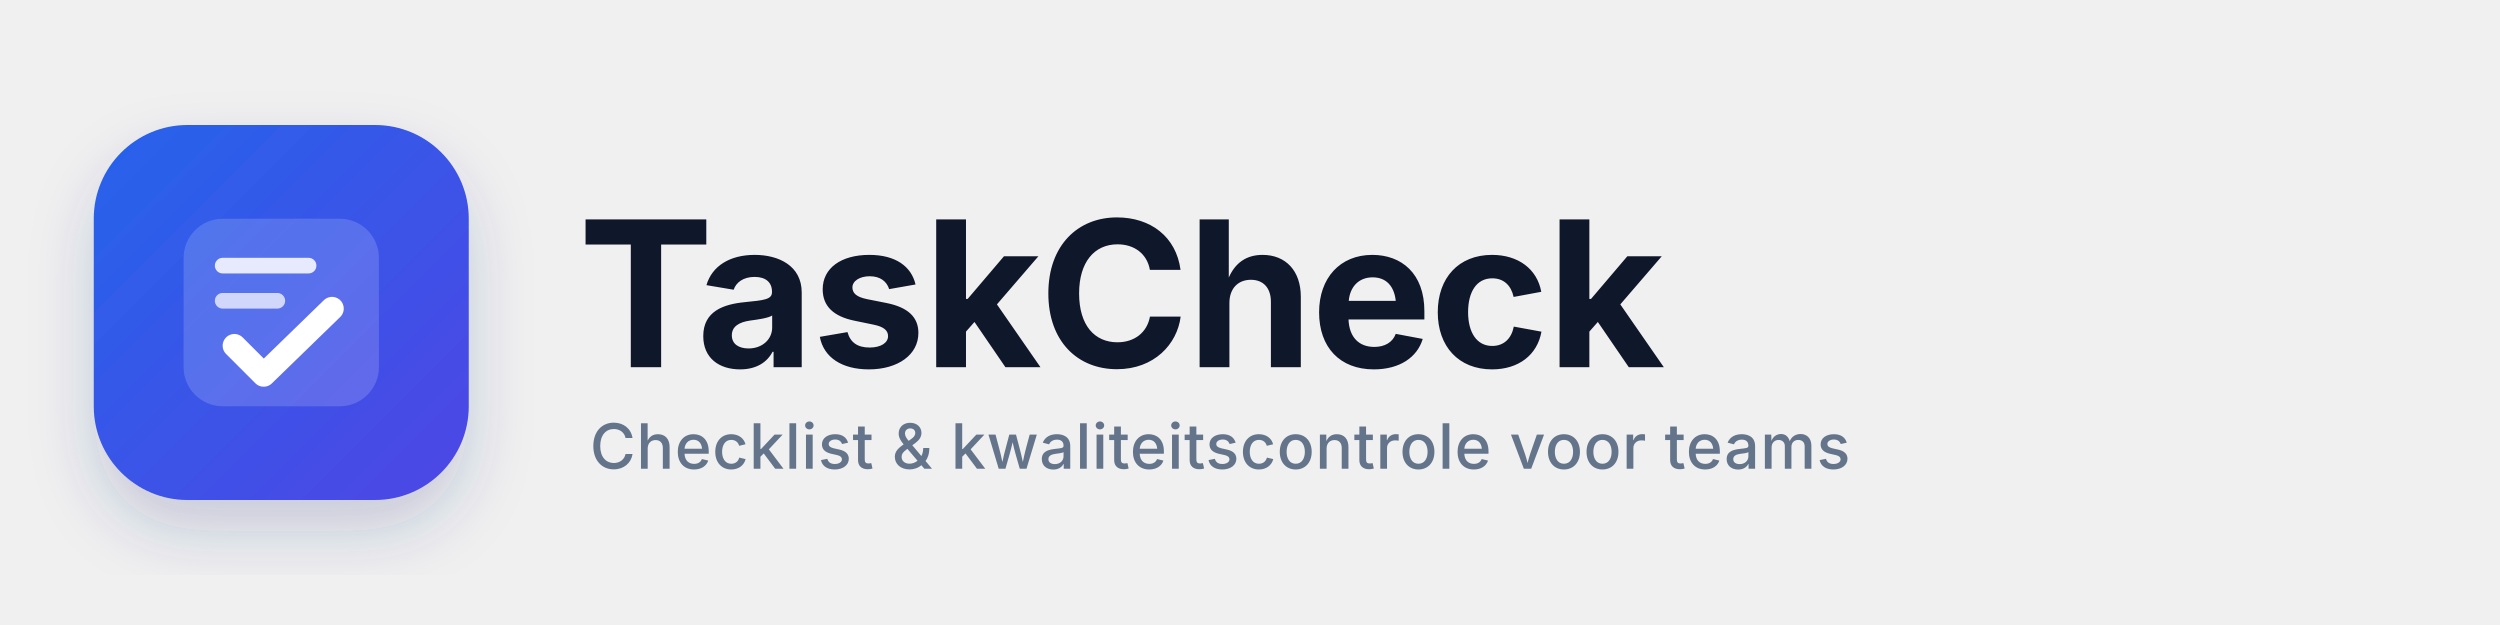
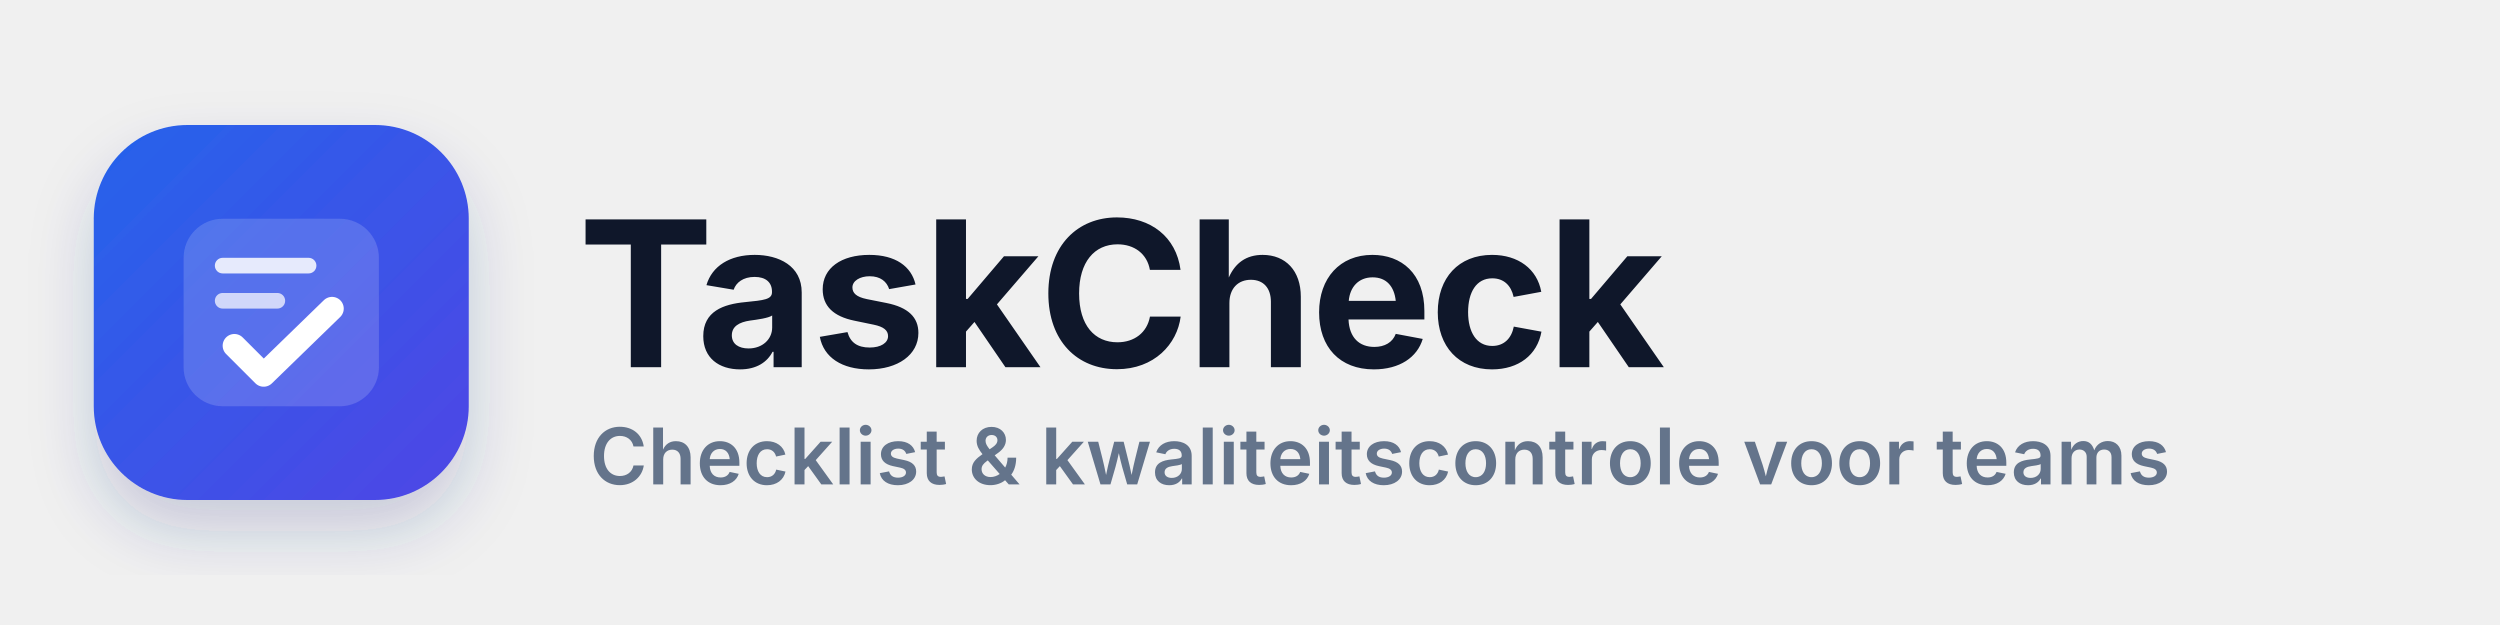
<svg xmlns="http://www.w3.org/2000/svg" width="640" height="160" viewBox="0 0 640 160" fill="none">
  <defs>
    <linearGradient id="badgeGradient" x1="0" y1="0" x2="96" y2="96" gradientUnits="userSpaceOnUse">
      <stop stop-color="#2563EB" />
      <stop offset="1" stop-color="#4F46E5" />
    </linearGradient>
    <filter id="softShadow" x="-20%" y="-20%" width="140%" height="140%">
      <feDropShadow dx="0" dy="8" stdDeviation="8" flood-color="#1E3A8A" flood-opacity="0.2" />
    </filter>
  </defs>
  <g transform="translate(24 32)" filter="url(#softShadow)">
    <rect x="0" y="0" width="96" height="96" rx="24" fill="url(#badgeGradient)" />
    <rect x="23" y="24" width="50" height="48" rx="10" fill="white" fill-opacity="0.16" />
    <rect x="31" y="34" width="26" height="4" rx="2" fill="white" fill-opacity="0.85" />
    <rect x="31" y="43" width="18" height="4" rx="2" fill="white" fill-opacity="0.72" />
    <path d="M36 56.5L43.5 64L61 47" stroke="white" stroke-width="6" stroke-linecap="round" stroke-linejoin="round" />
  </g>
  <g transform="translate(148 52)">
    <text x="0" y="42" fill="#0F172A" font-family="Segoe UI, Inter, Arial, sans-serif" font-size="52" font-weight="700" letter-spacing="-0.6">TaskCheck</text>
-     <text x="3" y="68" fill="#64748B" font-family="Segoe UI, Inter, Arial, sans-serif" font-size="16" font-weight="500" letter-spacing="0.2">Checklist &amp; kwaliteitscontrole voor teams</text>
+     <text x="3" y="72" fill="#64748B" font-family="Segoe UI, Inter, Arial, sans-serif" font-size="20" font-weight="600" letter-spacing="0.15">Checklist &amp; kwaliteitscontrole voor teams</text>
  </g>
</svg>
